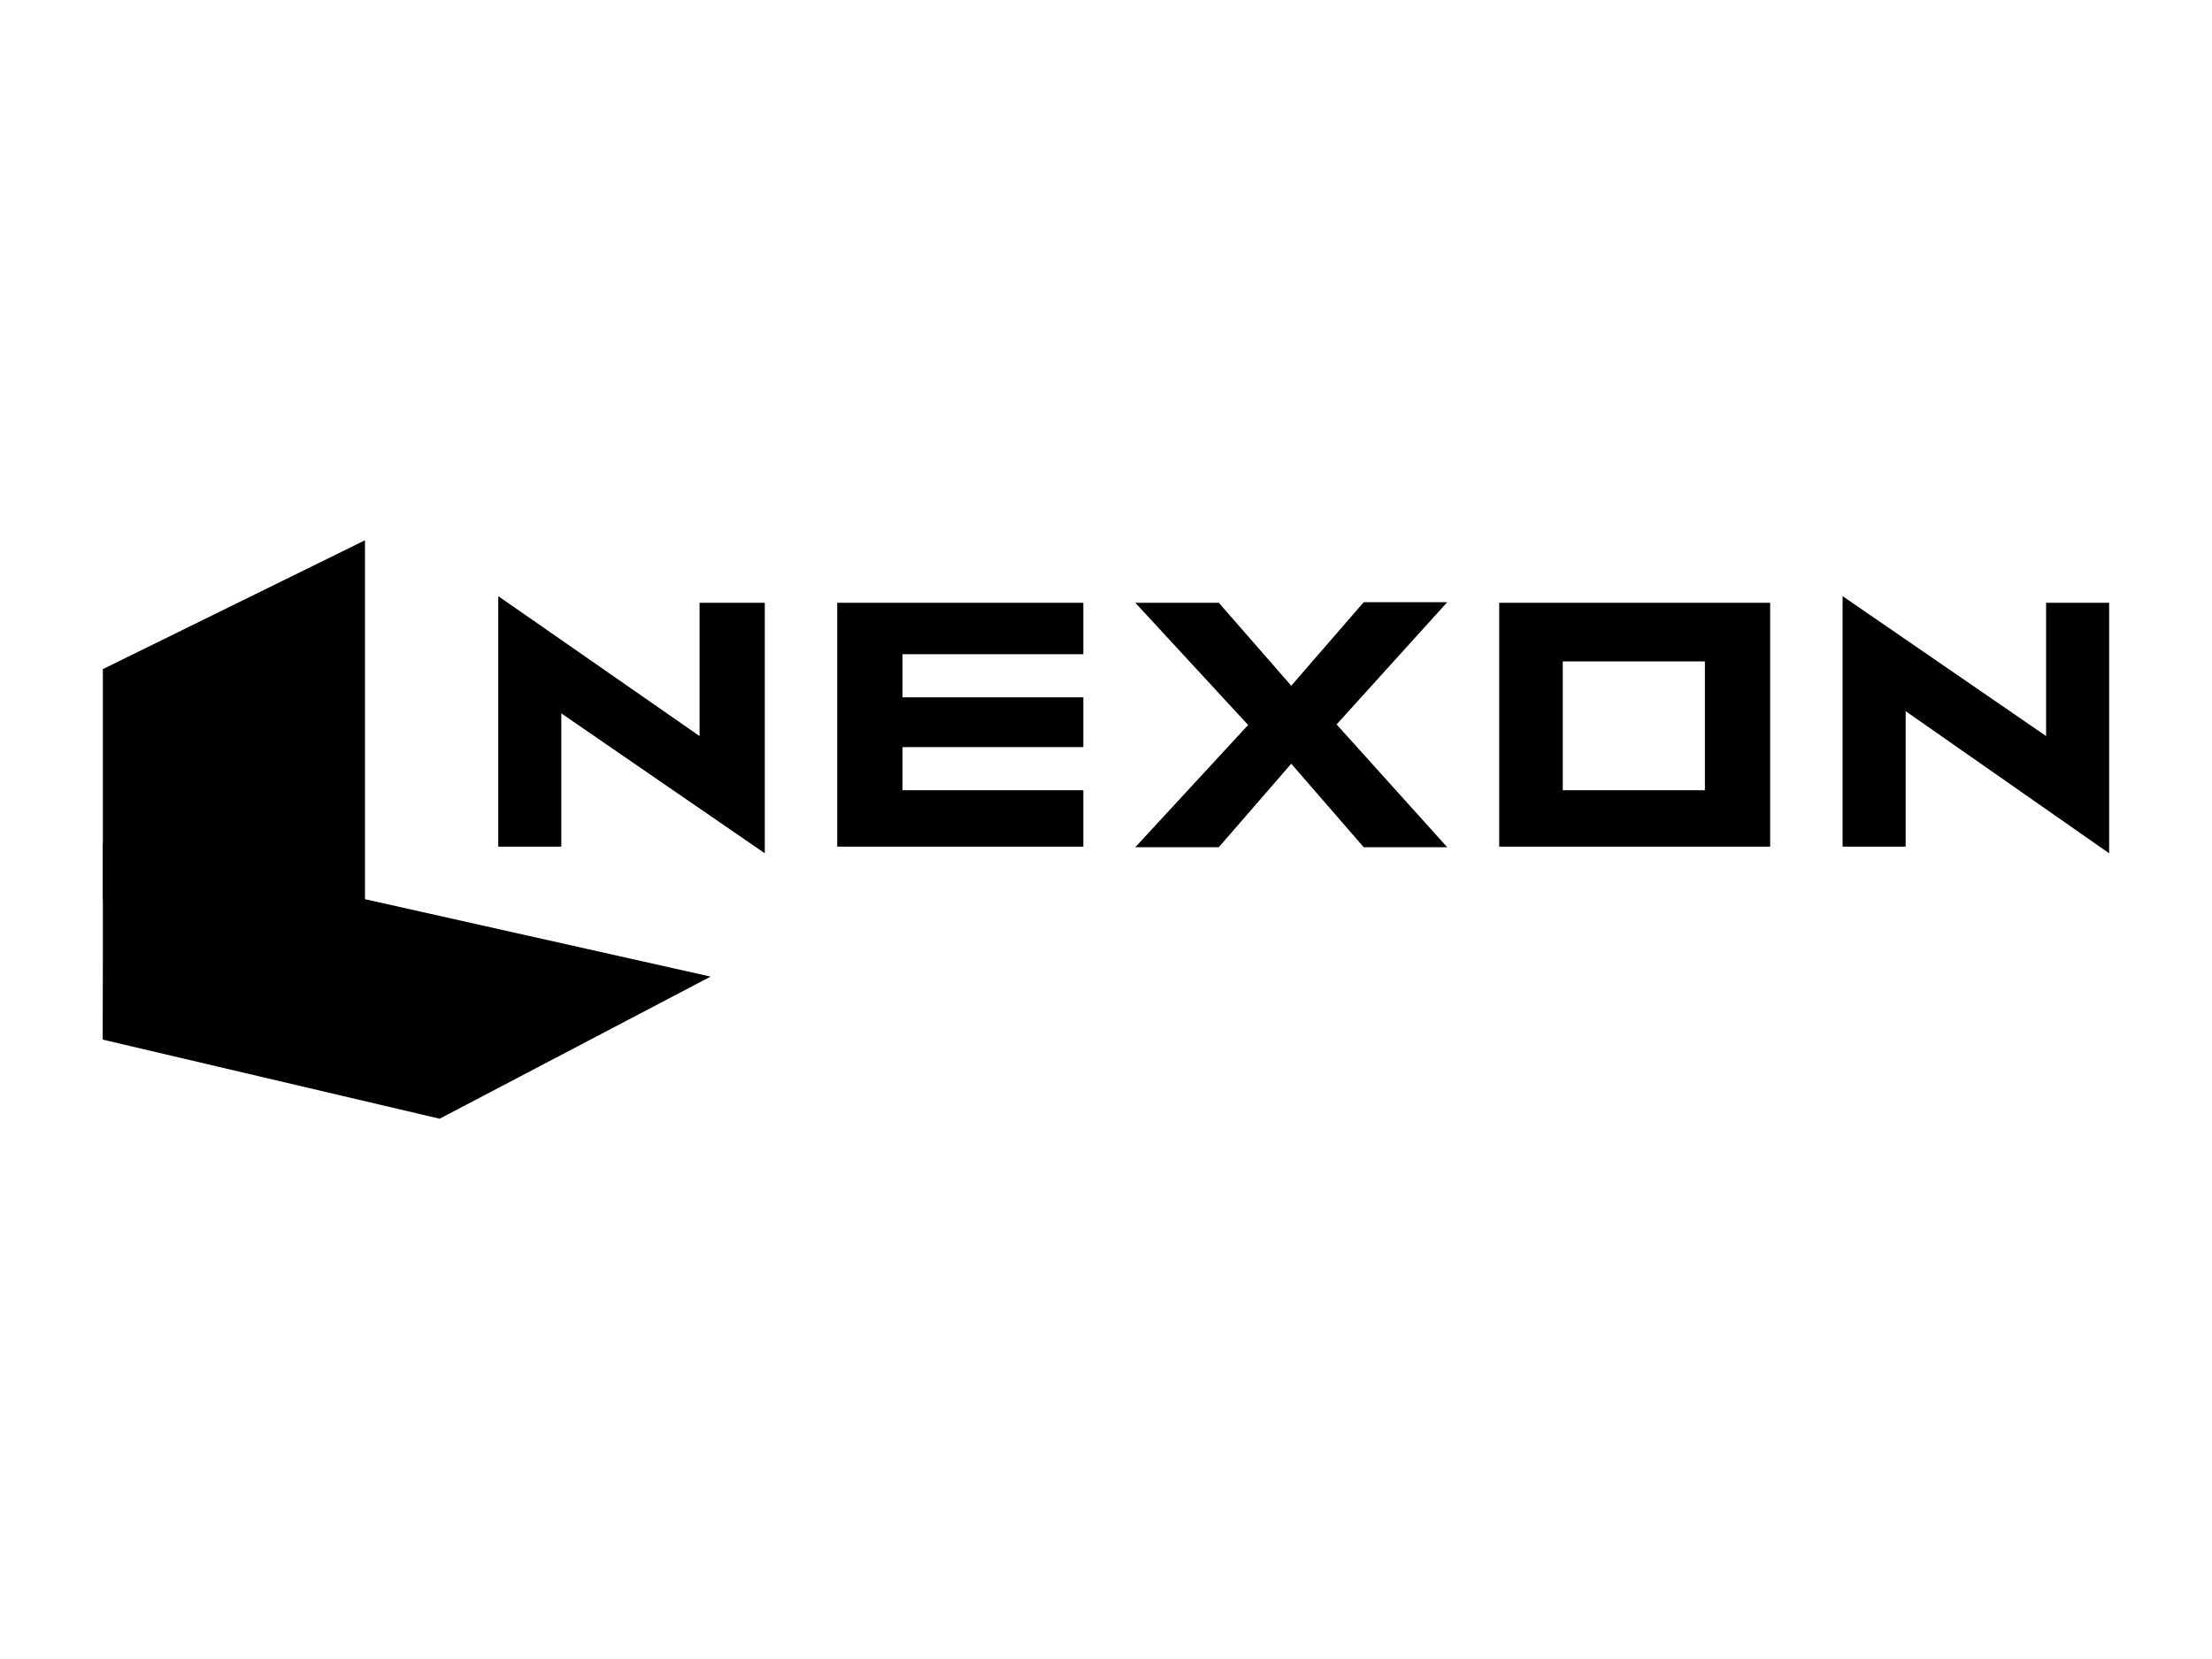
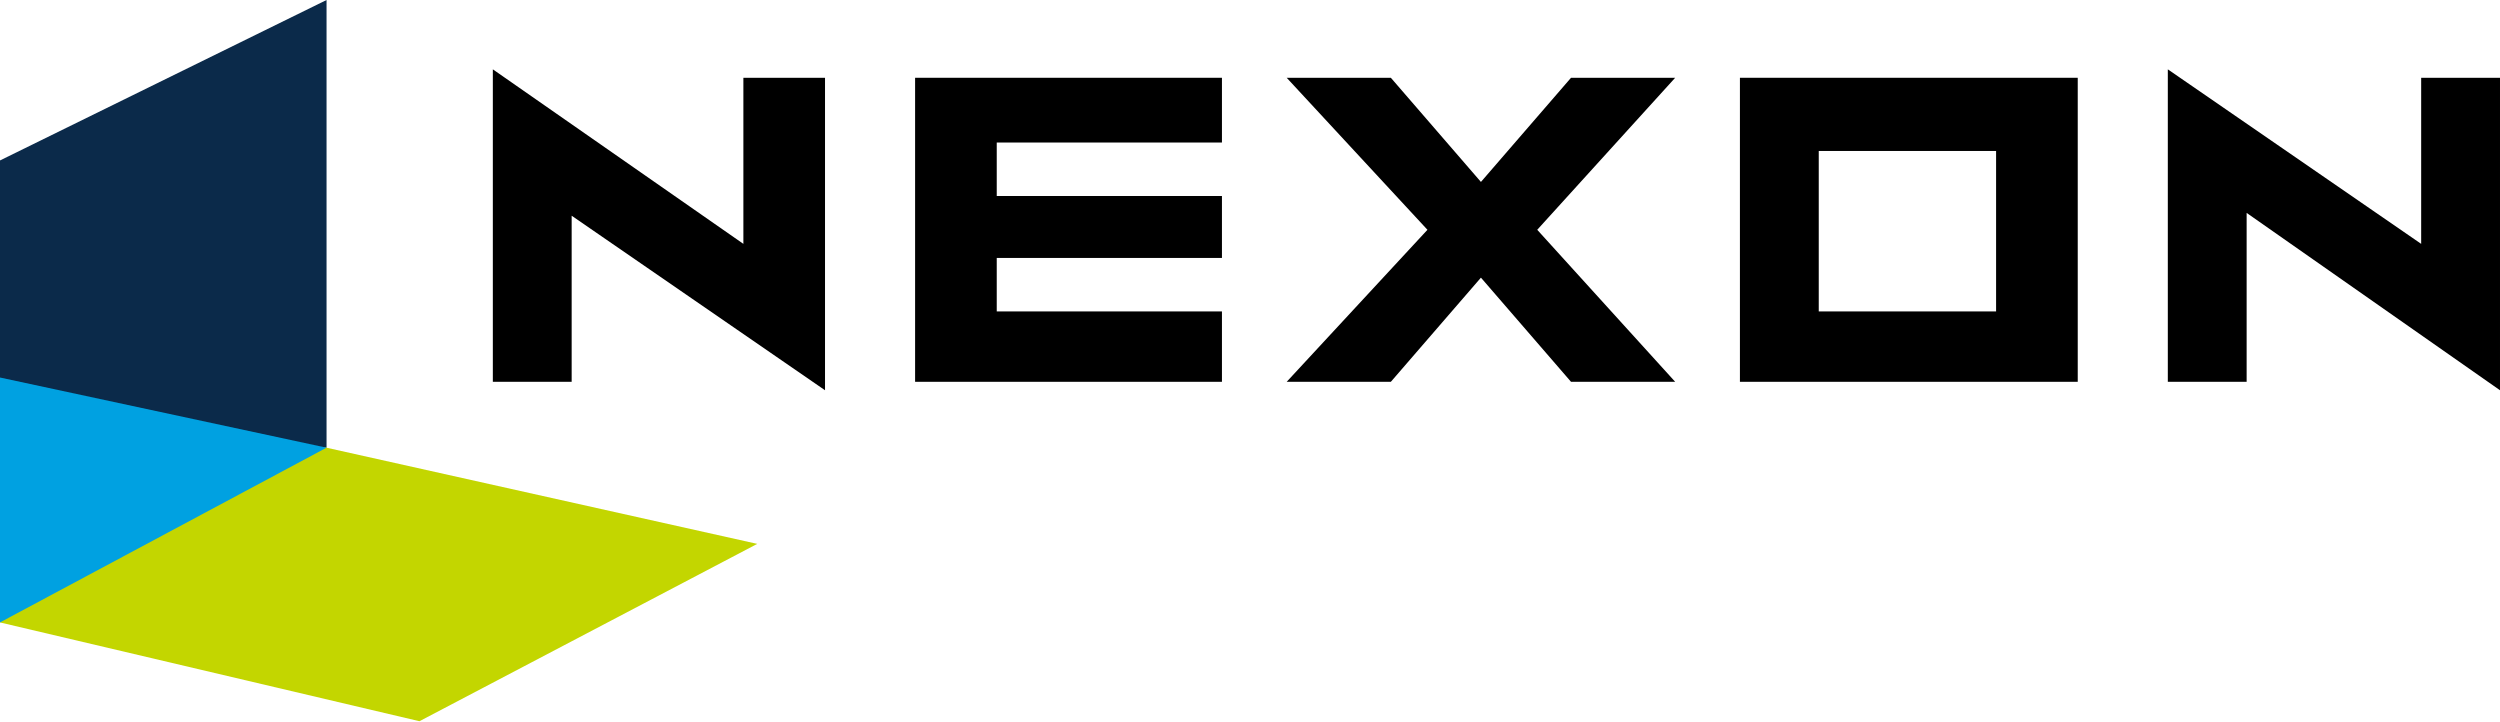
- <svg xmlns="http://www.w3.org/2000/svg" version="1.1" id="logosvg.com" x="0px" y="0px" viewBox="0 0 400 300" style="enable-background:new 0 0 400 300;" xml:space="preserve">
-   <style type="text/css">
- 	.st0{fill:#0B2A4A;}
- 	.st1{fill:#C3D600;}
- 	.st2{fill:#00A1E1;}
- </style>
-   <path id="blue_1_" className="st0" d="M66,97.7L18.6,121v41.7l47.4,0V97.7z" />
-   <path id="green" className="st1" d="M79.5,202.3l49-25.7l-62.5-14l-47.2,0L18.6,188L79.5,202.3z" />
-   <path id="blue" className="st2" d="M18.6,152.5V188L66,162.6L18.6,152.5z" />
-   <path id="text" d="M195.9,118.4V109h-44.5v44.1h44.5v-10.2h-32.7v-7.8h32.7v-9h-32.7v-7.8H195.9z M320.1,153.1V109h-49v44.1H320.1z   M308.3,119.6v23.3h-25.7v-23.3L308.3,119.6z M241.7,131l20-22.1h-15.1l-13.1,15.1L220.4,109h-15.1l20.4,22.1l-20.4,22.1h15.1  l13.1-15.1l13.1,15.1h15.1L241.7,131z M138.3,109h-11.8v24.1l-36.4-25.3v45.3h11.4V129l36.8,25.3V109z M333.2,153.1h11.4v-24.5  l36.8,25.7V109h-11.4v24.1l-36.8-25.3V153.1z" />
+ <svg xmlns="http://www.w3.org/2000/svg" id="svg2" width="1000" height="288.489">
+   <g id="layer1" transform="translate(-66.24934 -149.4988)">
+     <g id="g2476" transform="matrix(7.1473 0 0 7.1473 66.24934 255.0168)">
+       <g id="g2520" style="fill:#000000">
+         <g id="g2522" style="fill:#000000">
+           <g id="g2198" transform="matrix(1.57547 0 0 1.57547 0 -14.73213)">
+             <path id="path2482" d="M11.6-.02l-11.6 5.7V15.884l11.6-0z" style="fill:#0b2a4a;fill-opacity:1" />
+             <path id="path2488" d="M14.9 25.6l12-6.3-15.301-3.416-11.564-.007L0 22.091z" style="fill:#c3d600;fill-opacity:1" />
+             <path id="path2494" d="M3.215 7.156v8.7l11.6-6.207z" style="fill:#00a1e1;fill-opacity:1" transform="translate(-3.215391 6.234422)" />
+             <path id="path2500" d="M43.407 5.043v-2.3h-10.9V13.543h10.9v-2.5h-8V9.143h8v-2.2h-8v-1.9z" style="fill:#000000" />
+             <path id="path2506" d="M73.807 13.543V2.743h-12V13.543zm-2.9-8.2v5.7h-6.3V5.343z" style="fill:#000000" />
+             <path id="path2512" d="M54.607 8.143l4.9-5.4h-3.7l-3.2 3.7-3.2-3.7h-3.7l5 5.4-5 5.4h3.7l3.2-3.7 3.2 3.7h3.7z" style="fill:#000000" />
+             <path id="path2518" d="M29.307 2.743h-2.9v5.9l-8.9-6.2V13.543h2.8V7.643l9 6.2z" style="fill:#000000" />
+             <path id="path2524" d="M77.007 13.543h2.8V7.543l9 6.3V2.743h-2.8v5.9l-9-6.2z" style="fill:#000000" />
+           </g>
+         </g>
+       </g>
+     </g>
+   </g>
</svg>
